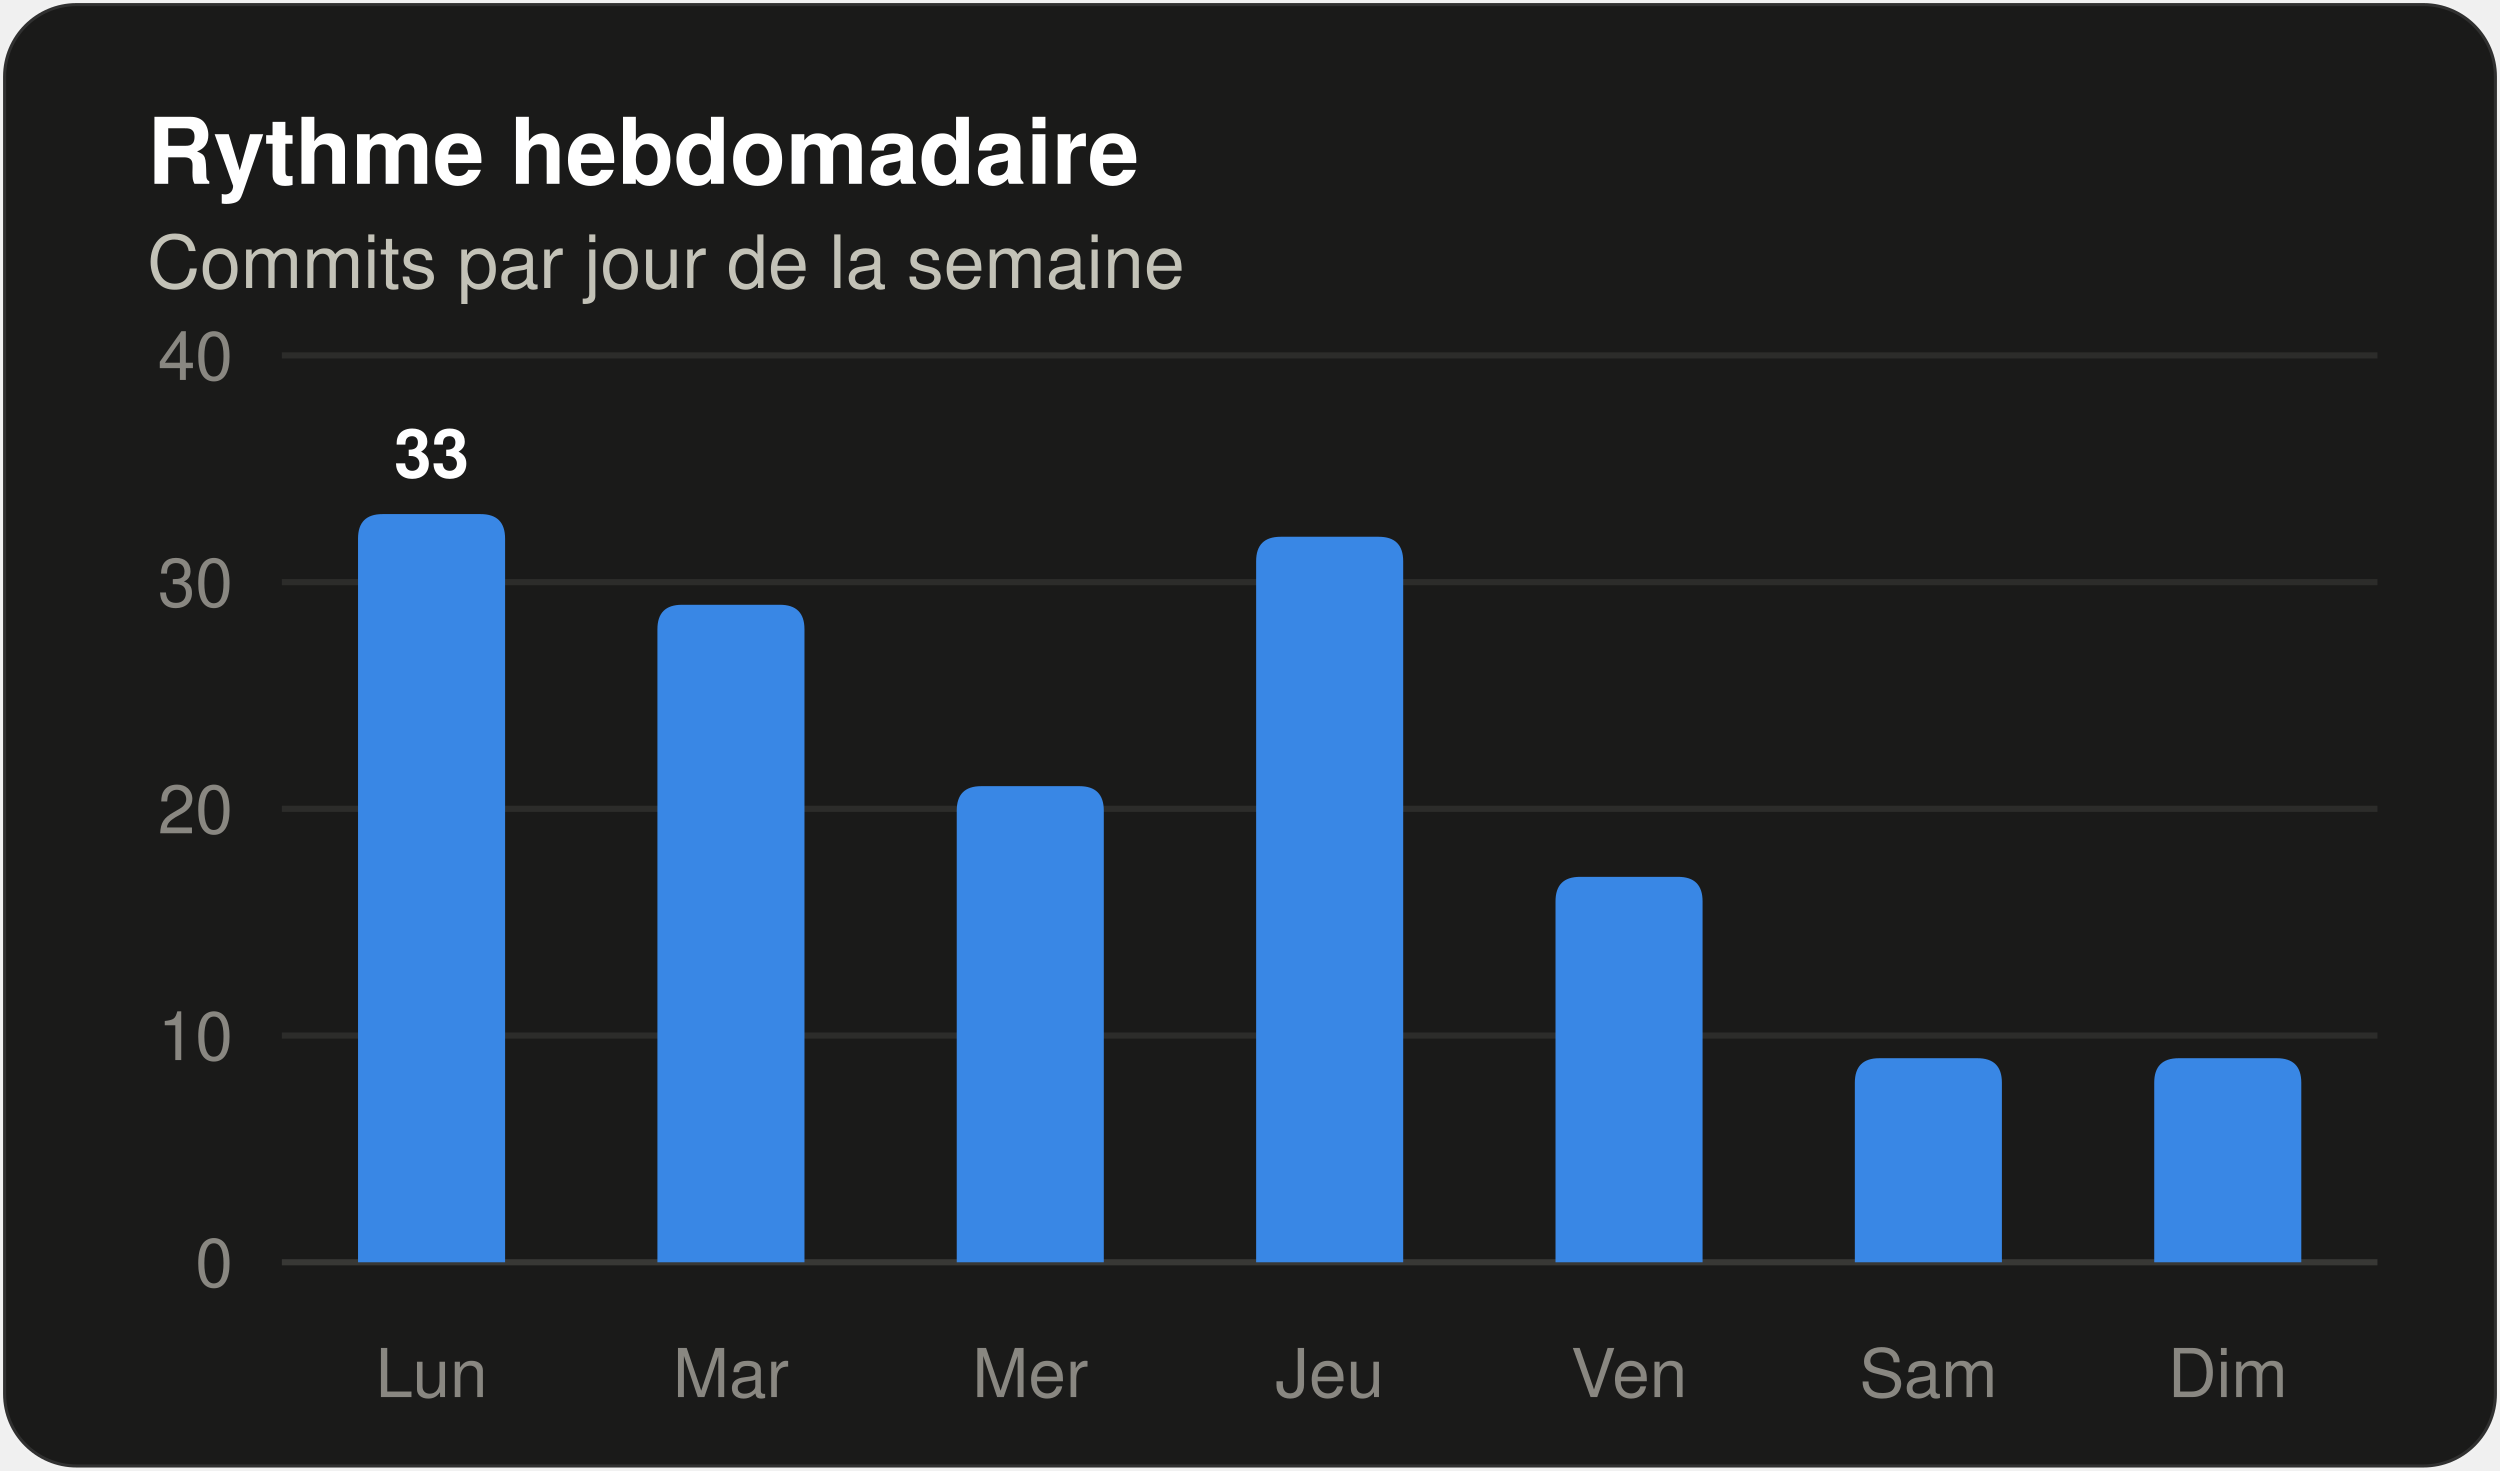
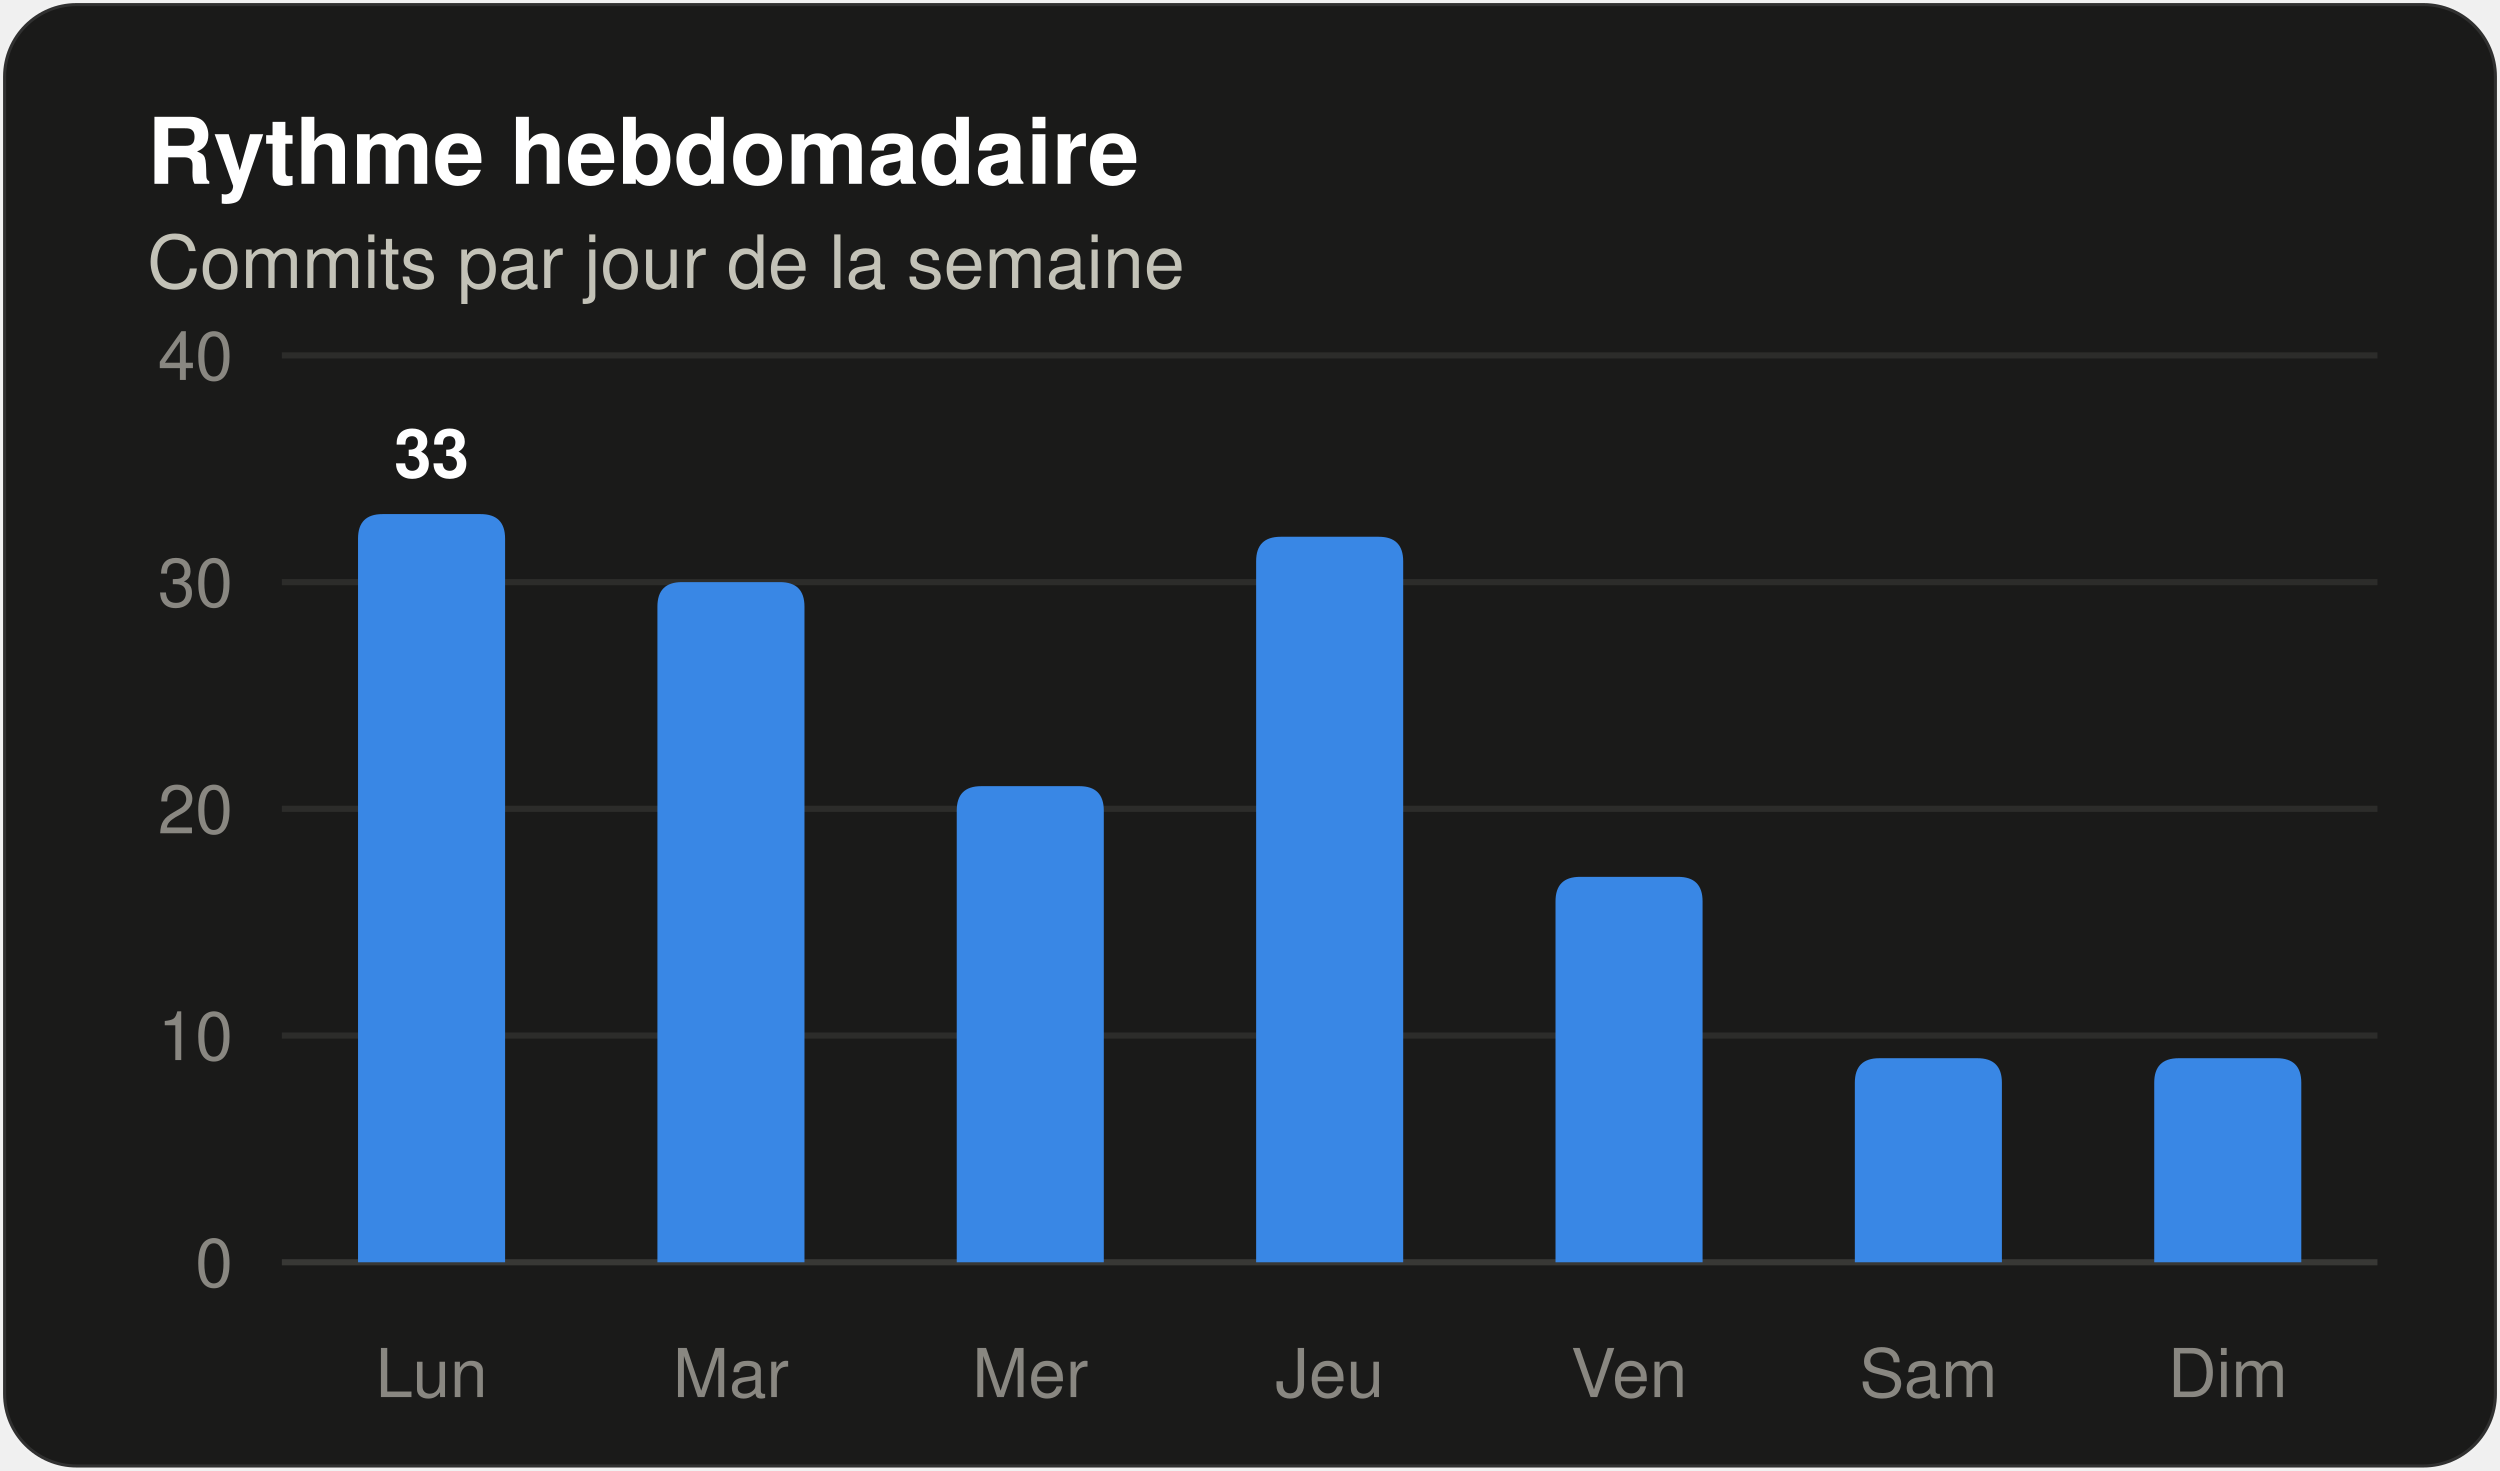
<svg xmlns="http://www.w3.org/2000/svg" width="408" height="240" viewBox="0 0 408 240" role="img" aria-label="Histogramme des commits par jour de la semaine" font-family="system-ui, 'Segoe UI', Ubuntu, Helvetica, Arial, sans-serif">
  <rect x="0.5" y="0.5" width="407" height="239" rx="12" fill="#1a1a19" stroke="rgba(255,255,255,0.10)" />
  <text x="24" y="30" font-size="15" fill="#ffffff" font-weight="600">Rythme hebdomadaire</text>
  <text x="24" y="47" font-size="12" fill="#c3c2b7">Commits par jour de la semaine</text>
  <line x1="46" y1="206.0" x2="388" y2="206.0" stroke="#383835" stroke-width="1" />
  <text x="38" y="210" font-size="11" fill="#898781" text-anchor="end" font-variant-numeric="tabular-nums">0</text>
  <line x1="46" y1="169.0" x2="388" y2="169.0" stroke="#2c2c2a" stroke-width="1" />
  <text x="38" y="173" font-size="11" fill="#898781" text-anchor="end" font-variant-numeric="tabular-nums">10</text>
  <line x1="46" y1="132.0" x2="388" y2="132.0" stroke="#2c2c2a" stroke-width="1" />
  <text x="38" y="136" font-size="11" fill="#898781" text-anchor="end" font-variant-numeric="tabular-nums">20</text>
  <line x1="46" y1="95.0" x2="388" y2="95.0" stroke="#2c2c2a" stroke-width="1" />
  <text x="38" y="99" font-size="11" fill="#898781" text-anchor="end" font-variant-numeric="tabular-nums">30</text>
  <line x1="46" y1="58.0" x2="388" y2="58.0" stroke="#2c2c2a" stroke-width="1" />
  <text x="38" y="62" font-size="11" fill="#898781" text-anchor="end" font-variant-numeric="tabular-nums">40</text>
  <path d="M 58.43 206.00 V 87.90 Q 58.43 83.90 62.43 83.90 H 78.43 Q 82.43 83.90 82.43 87.90 V 206.00 Z" fill="#3987e5" />
  <text x="70.429" y="77.9" font-size="11" fill="#ffffff" font-weight="600" text-anchor="middle">33</text>
  <text x="70.429" y="228" font-size="11" fill="#898781" text-anchor="middle">Lun</text>
-   <path d="M 107.29 206.00 V 102.70 Q 107.29 98.70 111.29 98.70 H 127.29 Q 131.29 98.70 131.29 102.70 V 206.00 Z" fill="#3987e5" />
+   <path d="M 107.29 206.00 V 99.00 Q 107.29 95.00 111.29 95.00 H 127.29 Q 131.29 95.00 131.29 99.00 V 206.00 Z" fill="#3987e5" />
  <text x="119.286" y="228" font-size="11" fill="#898781" text-anchor="middle">Mar</text>
  <path d="M 156.14 206.00 V 132.30 Q 156.14 128.30 160.14 128.30 H 176.14 Q 180.14 128.30 180.14 132.30 V 206.00 Z" fill="#3987e5" />
  <text x="168.143" y="228" font-size="11" fill="#898781" text-anchor="middle">Mer</text>
  <path d="M 205.00 206.00 V 91.60 Q 205.00 87.60 209.00 87.60 H 225.00 Q 229.00 87.60 229.00 91.60 V 206.00 Z" fill="#3987e5" />
  <text x="217" y="228" font-size="11" fill="#898781" text-anchor="middle">Jeu</text>
  <path d="M 253.86 206.00 V 147.10 Q 253.86 143.10 257.86 143.10 H 273.86 Q 277.86 143.10 277.86 147.10 V 206.00 Z" fill="#3987e5" />
  <text x="265.857" y="228" font-size="11" fill="#898781" text-anchor="middle">Ven</text>
  <path d="M 302.71 206.00 V 176.70 Q 302.71 172.70 306.71 172.70 H 322.71 Q 326.71 172.70 326.71 176.70 V 206.00 Z" fill="#3987e5" />
  <text x="314.714" y="228" font-size="11" fill="#898781" text-anchor="middle">Sam</text>
  <path d="M 351.57 206.00 V 176.70 Q 351.57 172.70 355.57 172.70 H 371.57 Q 375.57 172.70 375.57 176.70 V 206.00 Z" fill="#3987e5" />
  <text x="363.571" y="228" font-size="11" fill="#898781" text-anchor="middle">Dim</text>
</svg>
